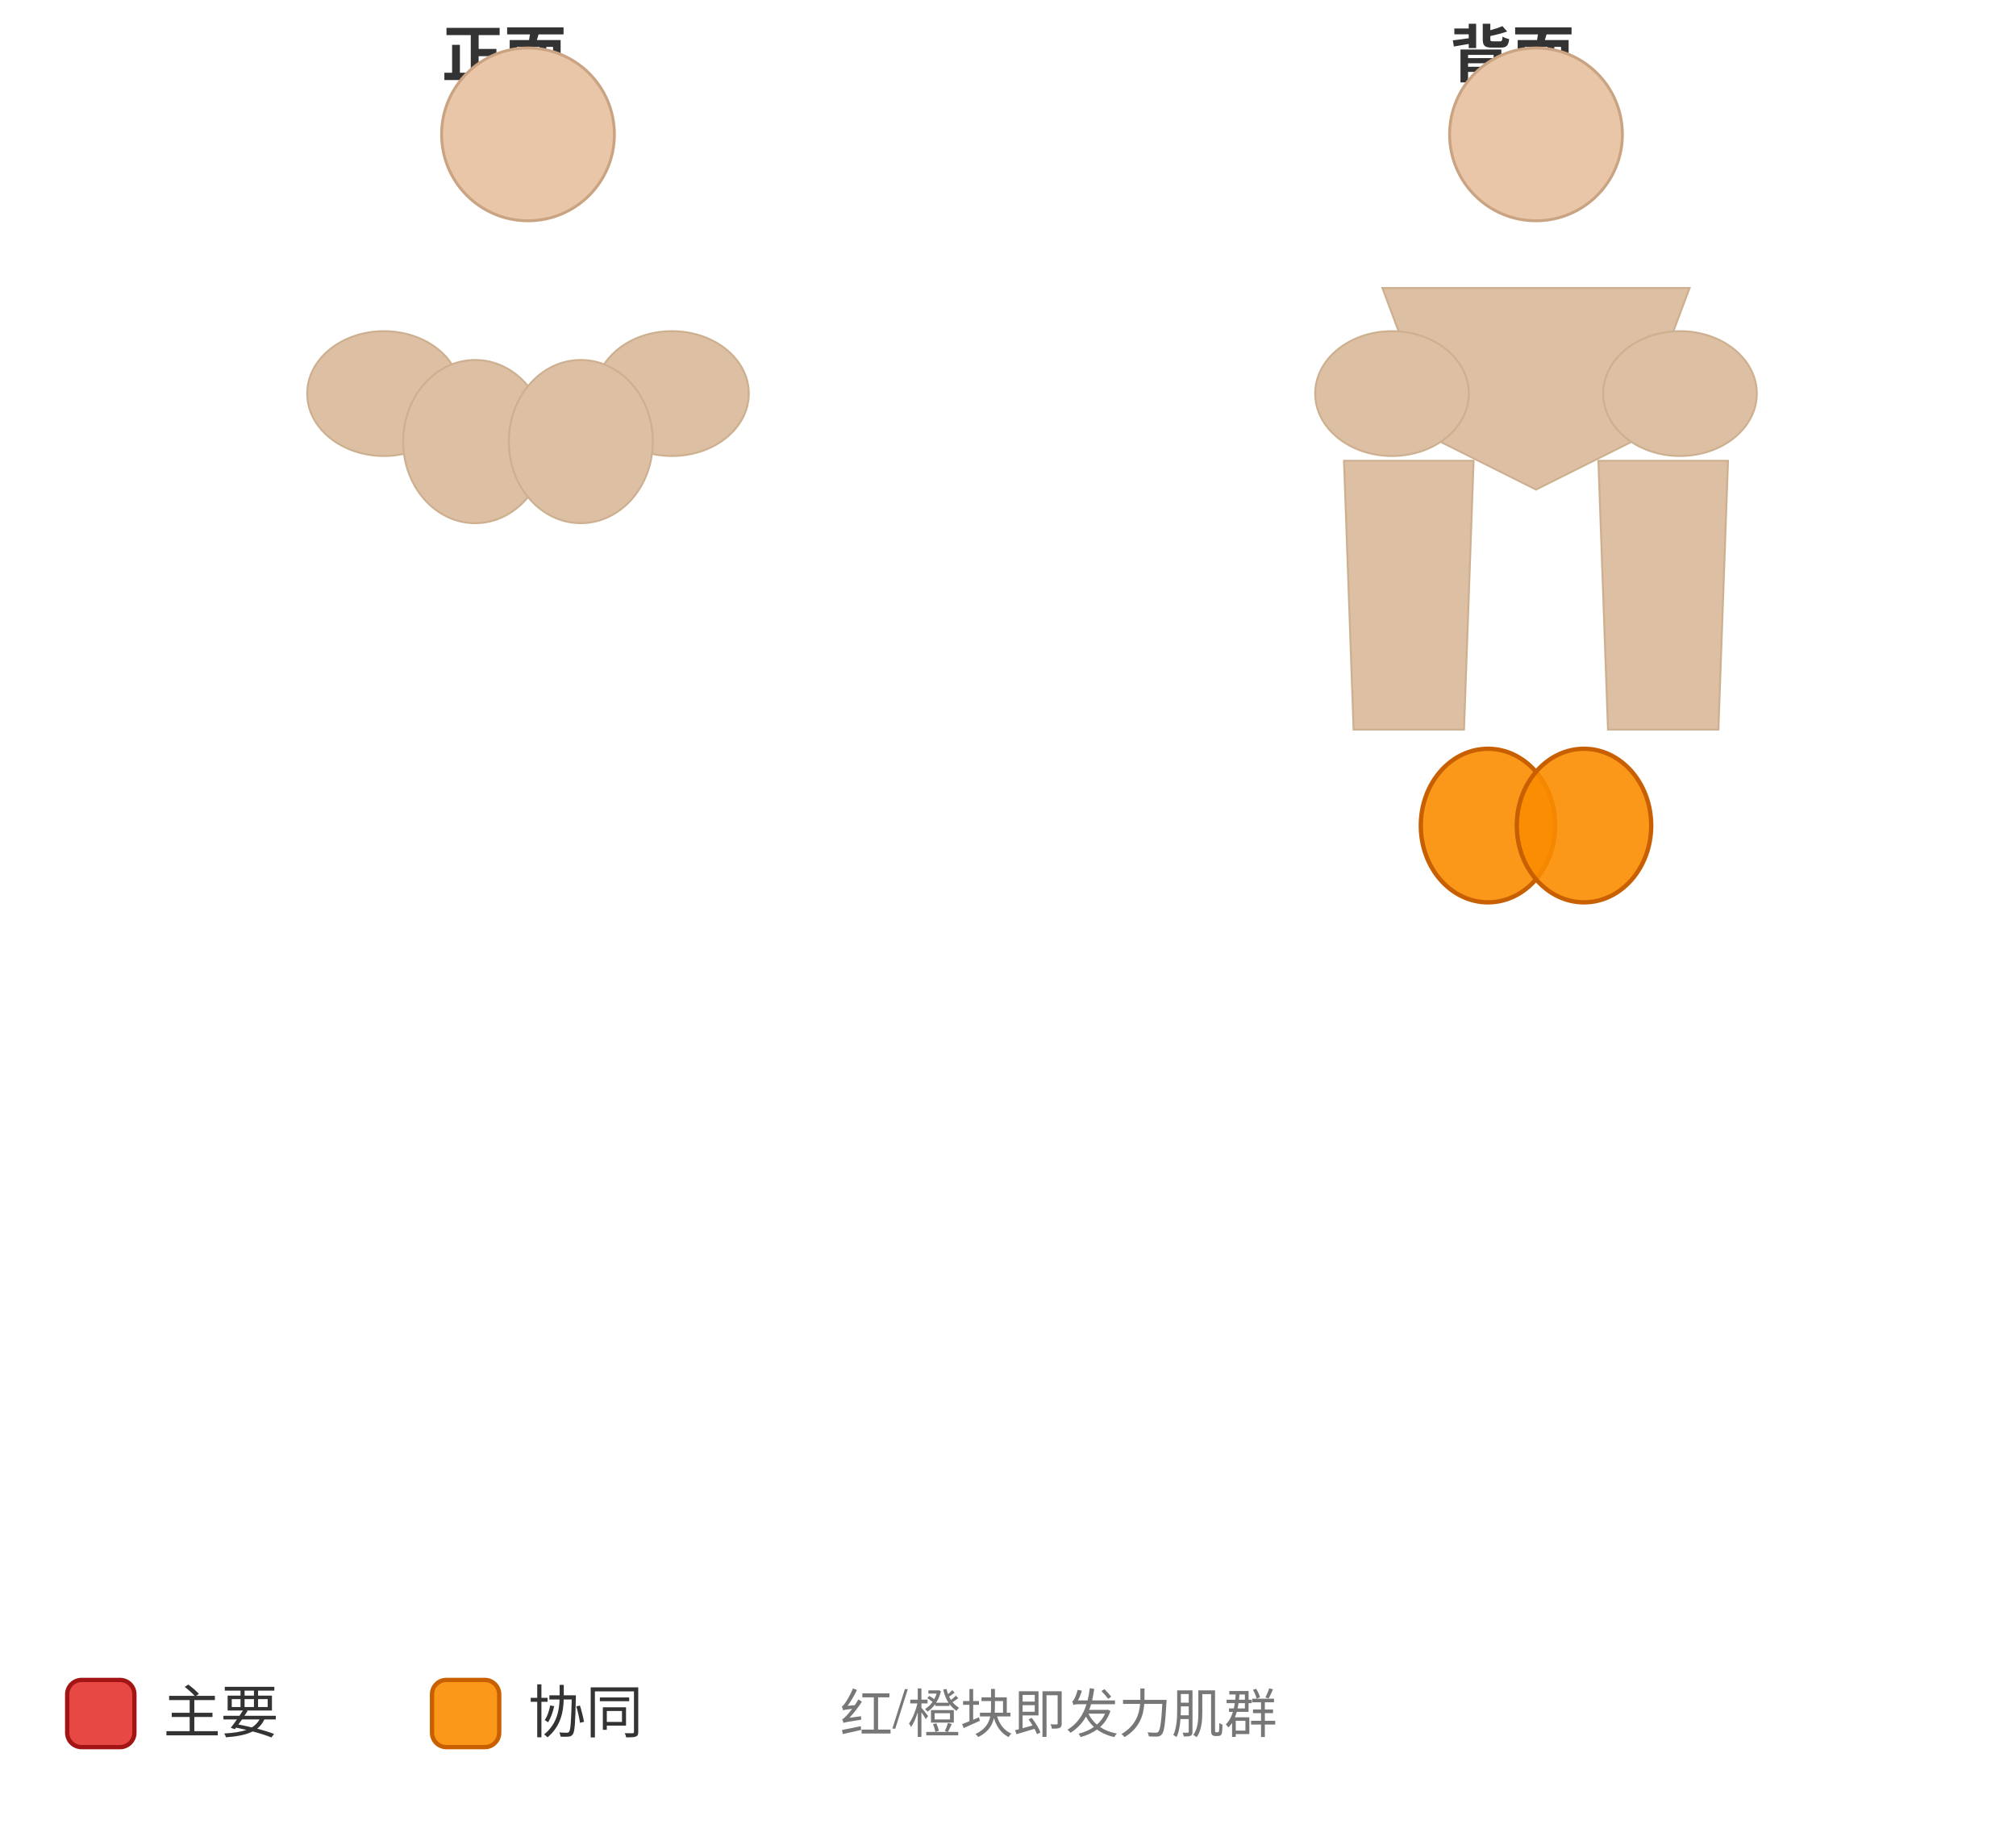
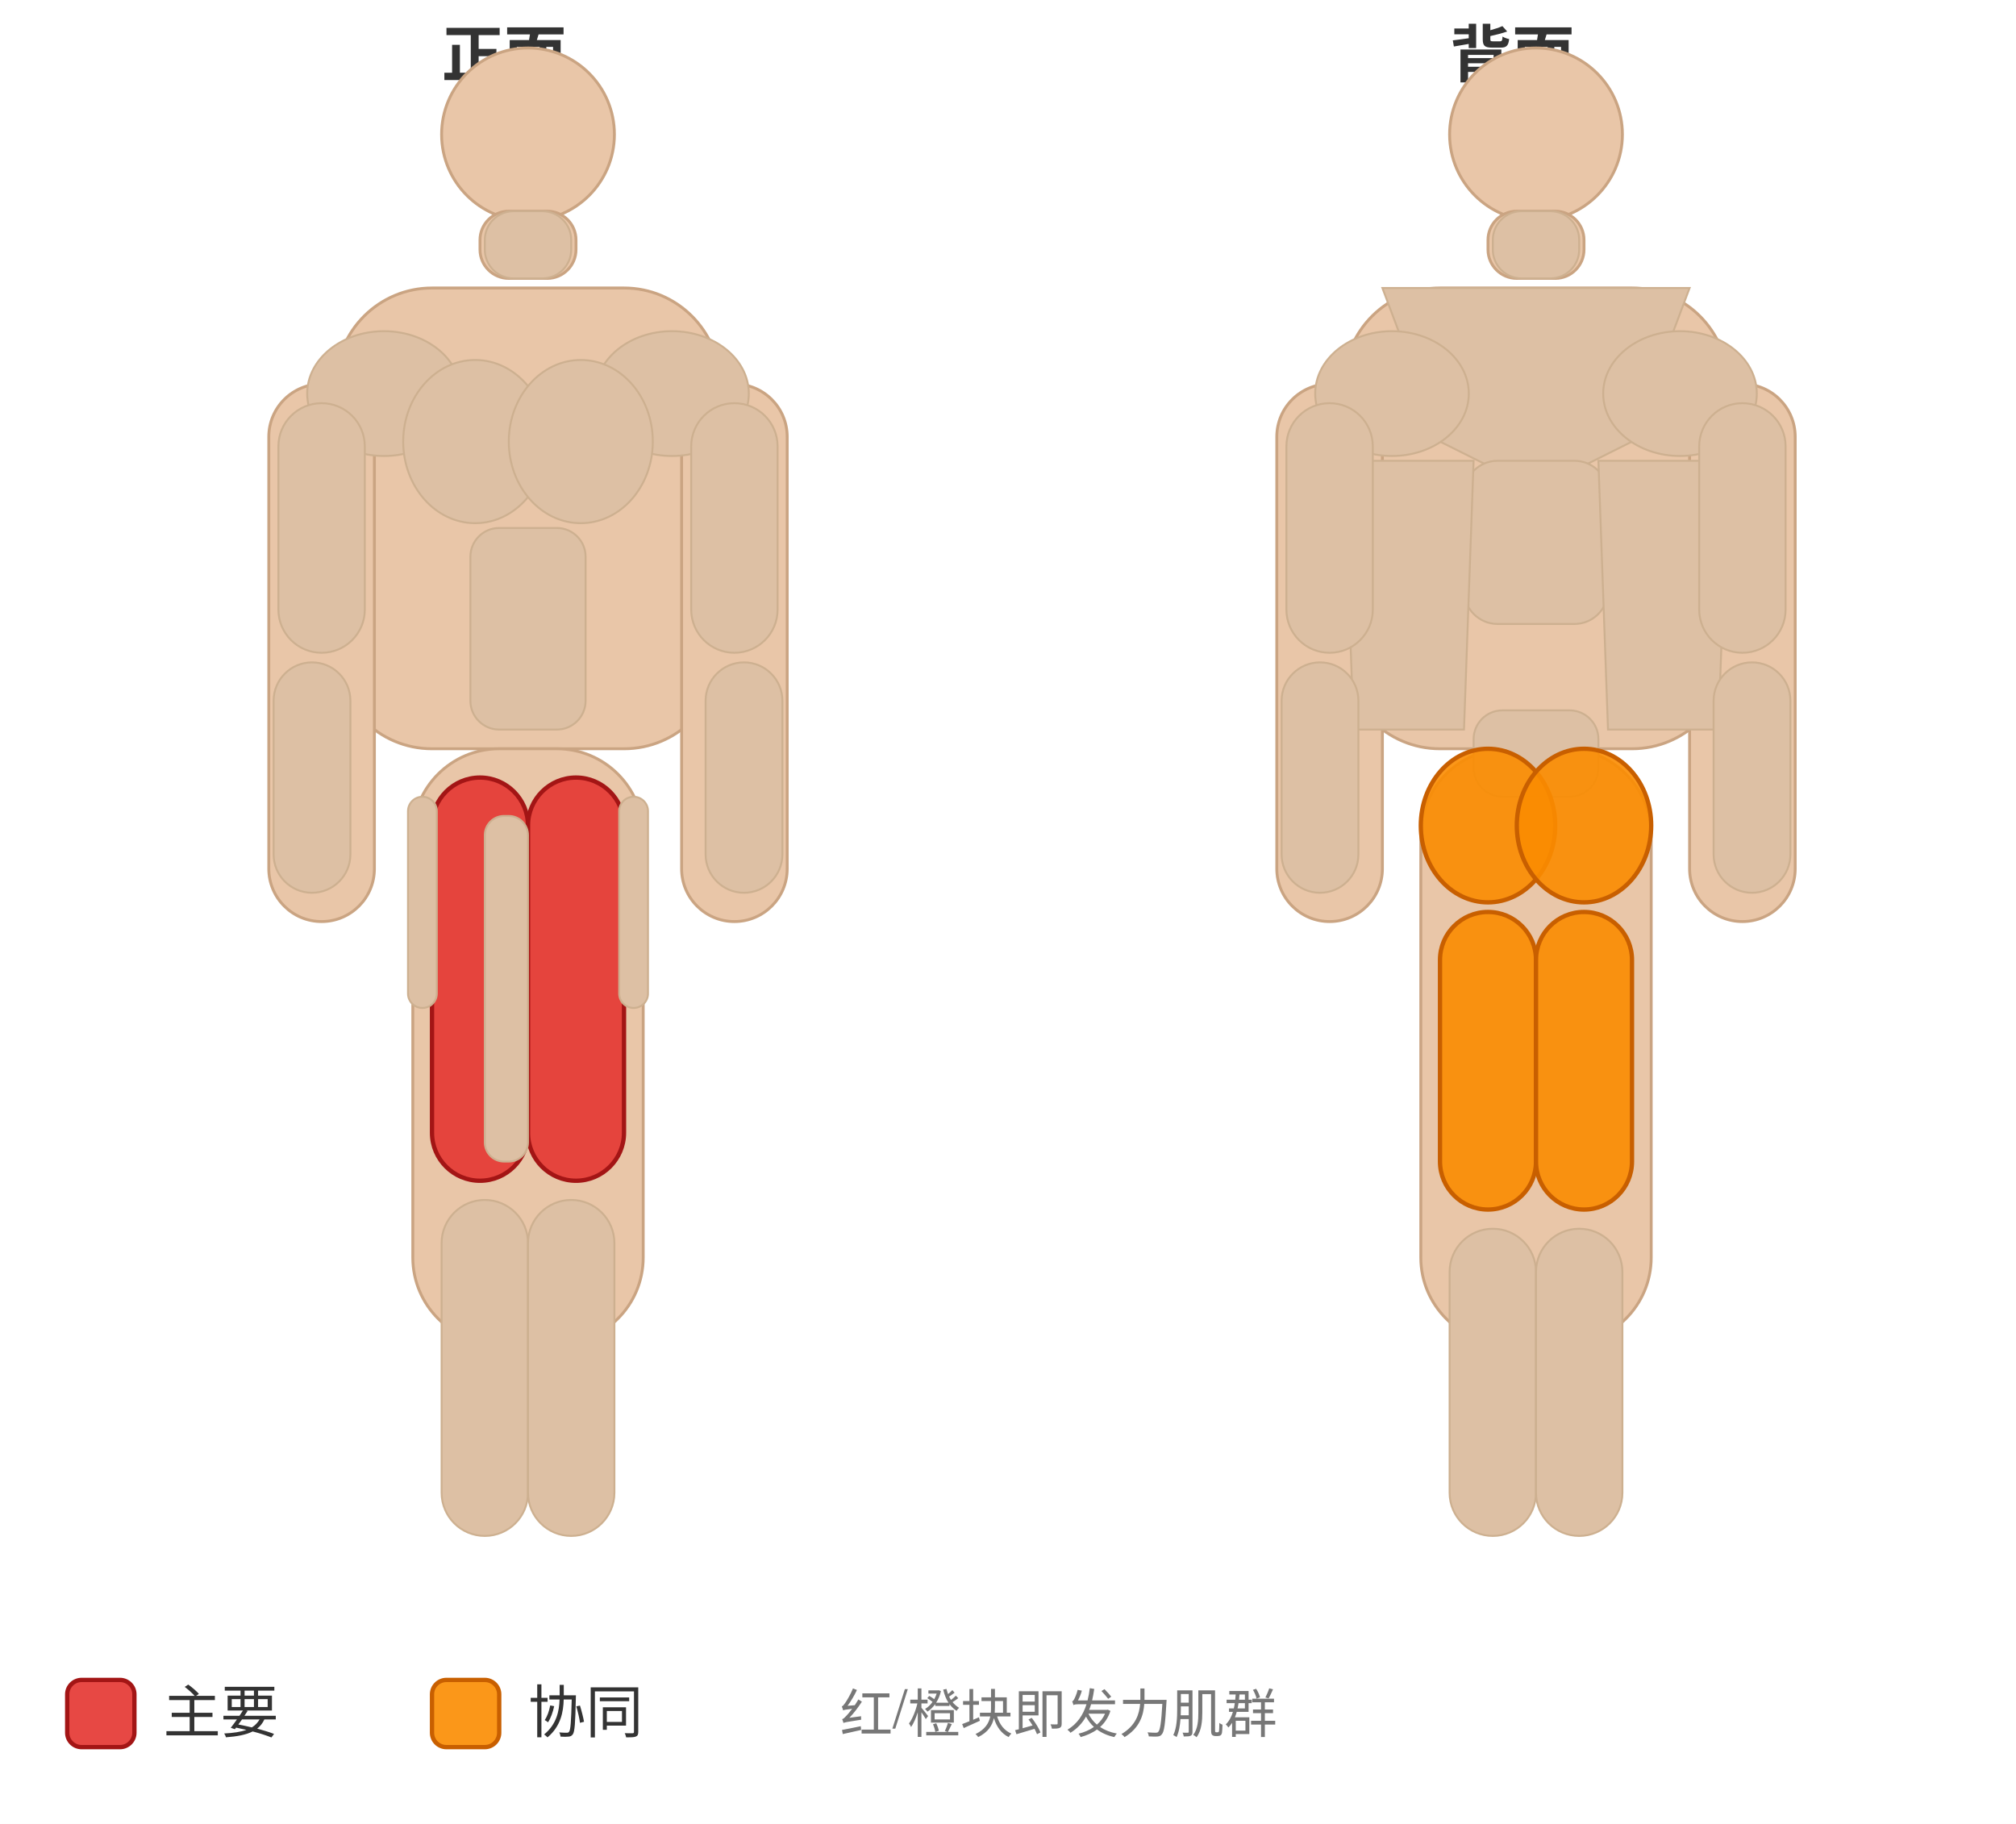
- <svg xmlns="http://www.w3.org/2000/svg" viewBox="0 0 420 380" font-family="-apple-system,Segoe UI,Helvetica,Arial,sans-serif">
+ <svg xmlns="http://www.w3.org/2000/svg" viewBox="0 0 420 380" width="420" height="380" font-family="-apple-system,Segoe UI,Helvetica,Arial,sans-serif">
  <rect width="420" height="380" fill="#ffffff" />
  <text x="105" y="16" font-size="13" font-weight="700" text-anchor="middle" fill="#333">正面</text>
  <text x="315" y="16" font-size="13" font-weight="700" text-anchor="middle" fill="#333">背面</text>
  <g transform="translate(10,0)">
    <circle fill="#e9c6a8" stroke="#caa482" stroke-width="0.6" cx="100" cy="28" r="18" />
-     <rect fill="#e9c6a8" stroke="#caa482" stroke-width="0.6" x="90" y="44" w="20" h="14" rx="6" />
-     <rect fill="#e9c6a8" stroke="#caa482" stroke-width="0.6" x="60" y="60" w="80" h="96" rx="20" />
-     <rect fill="#e9c6a8" stroke="#caa482" stroke-width="0.6" x="46" y="80" w="22" h="112" rx="11" />
-     <rect fill="#e9c6a8" stroke="#caa482" stroke-width="0.6" x="132" y="80" w="22" h="112" rx="11" />
-     <rect fill="#e9c6a8" stroke="#caa482" stroke-width="0.6" x="76" y="156" w="48" h="124" rx="18" />
-     <rect fill="#ddc0a4" stroke="#cdb090" stroke-width="0.4" x="91" y="44" w="18" h="14" rx="6" />
+     <rect fill="#e9c6a8" stroke="#caa482" stroke-width="0.6" x="90" y="44" width="20" height="14" rx="6" />
+     <rect fill="#e9c6a8" stroke="#caa482" stroke-width="0.6" x="60" y="60" width="80" height="96" rx="20" />
+     <rect fill="#e9c6a8" stroke="#caa482" stroke-width="0.6" x="46" y="80" width="22" height="112" rx="11" />
+     <rect fill="#e9c6a8" stroke="#caa482" stroke-width="0.6" x="132" y="80" width="22" height="112" rx="11" />
+     <rect fill="#e9c6a8" stroke="#caa482" stroke-width="0.6" x="76" y="156" width="48" height="124" rx="18" />
+     <rect fill="#ddc0a4" stroke="#cdb090" stroke-width="0.4" x="91" y="44" width="18" height="14" rx="6" />
    <ellipse fill="#ddc0a4" stroke="#cdb090" stroke-width="0.4" cx="70" cy="82" rx="16" ry="13" />
    <ellipse fill="#ddc0a4" stroke="#cdb090" stroke-width="0.4" cx="130" cy="82" rx="16" ry="13" />
    <ellipse fill="#ddc0a4" stroke="#cdb090" stroke-width="0.4" cx="89" cy="92" rx="15" ry="17" />
    <ellipse fill="#ddc0a4" stroke="#cdb090" stroke-width="0.4" cx="111" cy="92" rx="15" ry="17" />
-     <rect fill="#ddc0a4" stroke="#cdb090" stroke-width="0.4" x="48" y="84" w="18" h="52" rx="9" />
-     <rect fill="#ddc0a4" stroke="#cdb090" stroke-width="0.4" x="134" y="84" w="18" h="52" rx="9" />
-     <rect fill="#ddc0a4" stroke="#cdb090" stroke-width="0.4" x="47" y="138" w="16" h="48" rx="8" />
-     <rect fill="#ddc0a4" stroke="#cdb090" stroke-width="0.4" x="137" y="138" w="16" h="48" rx="8" />
-     <rect fill="#ddc0a4" stroke="#cdb090" stroke-width="0.4" x="88" y="110" w="24" h="42" rx="6" />
-     <rect fill="#e53935" fill-opacity="0.92" stroke="#a31515" stroke-width="0.9" x="80" y="162" w="20" h="84" rx="10" />
-     <rect fill="#e53935" fill-opacity="0.92" stroke="#a31515" stroke-width="0.9" x="100" y="162" w="20" h="84" rx="10" />
-     <rect fill="#ddc0a4" stroke="#cdb090" stroke-width="0.4" x="91" y="170" w="9" h="72" rx="4" />
-     <rect fill="#ddc0a4" stroke="#cdb090" stroke-width="0.4" x="75" y="166" w="6" h="44" rx="3" />
-     <rect fill="#ddc0a4" stroke="#cdb090" stroke-width="0.4" x="119" y="166" w="6" h="44" rx="3" />
-     <rect fill="#ddc0a4" stroke="#cdb090" stroke-width="0.4" x="82" y="250" w="18" h="70" rx="9" />
-     <rect fill="#ddc0a4" stroke="#cdb090" stroke-width="0.4" x="100" y="250" w="18" h="70" rx="9" />
+     <rect fill="#ddc0a4" stroke="#cdb090" stroke-width="0.4" x="48" y="84" width="18" height="52" rx="9" />
+     <rect fill="#ddc0a4" stroke="#cdb090" stroke-width="0.4" x="134" y="84" width="18" height="52" rx="9" />
+     <rect fill="#ddc0a4" stroke="#cdb090" stroke-width="0.4" x="47" y="138" width="16" height="48" rx="8" />
+     <rect fill="#ddc0a4" stroke="#cdb090" stroke-width="0.4" x="137" y="138" width="16" height="48" rx="8" />
+     <rect fill="#ddc0a4" stroke="#cdb090" stroke-width="0.4" x="88" y="110" width="24" height="42" rx="6" />
+     <rect fill="#e53935" fill-opacity="0.92" stroke="#a31515" stroke-width="0.9" x="80" y="162" width="20" height="84" rx="10" />
+     <rect fill="#e53935" fill-opacity="0.92" stroke="#a31515" stroke-width="0.9" x="100" y="162" width="20" height="84" rx="10" />
+     <rect fill="#ddc0a4" stroke="#cdb090" stroke-width="0.4" x="91" y="170" width="9" height="72" rx="4" />
+     <rect fill="#ddc0a4" stroke="#cdb090" stroke-width="0.4" x="75" y="166" width="6" height="44" rx="3" />
+     <rect fill="#ddc0a4" stroke="#cdb090" stroke-width="0.4" x="119" y="166" width="6" height="44" rx="3" />
+     <rect fill="#ddc0a4" stroke="#cdb090" stroke-width="0.4" x="82" y="250" width="18" height="70" rx="9" />
+     <rect fill="#ddc0a4" stroke="#cdb090" stroke-width="0.4" x="100" y="250" width="18" height="70" rx="9" />
  </g>
  <g transform="translate(220,0)">
    <circle fill="#e9c6a8" stroke="#caa482" stroke-width="0.6" cx="100" cy="28" r="18" />
-     <rect fill="#e9c6a8" stroke="#caa482" stroke-width="0.6" x="90" y="44" w="20" h="14" rx="6" />
-     <rect fill="#e9c6a8" stroke="#caa482" stroke-width="0.6" x="60" y="60" w="80" h="96" rx="20" />
-     <rect fill="#e9c6a8" stroke="#caa482" stroke-width="0.6" x="46" y="80" w="22" h="112" rx="11" />
-     <rect fill="#e9c6a8" stroke="#caa482" stroke-width="0.6" x="132" y="80" w="22" h="112" rx="11" />
-     <rect fill="#e9c6a8" stroke="#caa482" stroke-width="0.6" x="76" y="156" w="48" h="124" rx="18" />
-     <rect fill="#ddc0a4" stroke="#cdb090" stroke-width="0.4" x="91" y="44" w="18" h="14" rx="6" />
+     <rect fill="#e9c6a8" stroke="#caa482" stroke-width="0.6" x="90" y="44" width="20" height="14" rx="6" />
+     <rect fill="#e9c6a8" stroke="#caa482" stroke-width="0.6" x="60" y="60" width="80" height="96" rx="20" />
+     <rect fill="#e9c6a8" stroke="#caa482" stroke-width="0.6" x="46" y="80" width="22" height="112" rx="11" />
+     <rect fill="#e9c6a8" stroke="#caa482" stroke-width="0.6" x="132" y="80" width="22" height="112" rx="11" />
+     <rect fill="#e9c6a8" stroke="#caa482" stroke-width="0.6" x="76" y="156" width="48" height="124" rx="18" />
+     <rect fill="#ddc0a4" stroke="#cdb090" stroke-width="0.4" x="91" y="44" width="18" height="14" rx="6" />
    <polygon fill="#ddc0a4" stroke="#cdb090" stroke-width="0.4" points="68,60 132,60 120,92 100,102 80,92" />
    <ellipse fill="#ddc0a4" stroke="#cdb090" stroke-width="0.4" cx="70" cy="82" rx="16" ry="13" />
    <ellipse fill="#ddc0a4" stroke="#cdb090" stroke-width="0.4" cx="130" cy="82" rx="16" ry="13" />
-     <rect fill="#ddc0a4" stroke="#cdb090" stroke-width="0.4" x="85" y="96" w="30" h="34" rx="7" />
+     <rect fill="#ddc0a4" stroke="#cdb090" stroke-width="0.4" x="85" y="96" width="30" height="34" rx="7" />
    <polygon fill="#ddc0a4" stroke="#cdb090" stroke-width="0.4" points="60,96 87,96 85,152 62,152" />
    <polygon fill="#ddc0a4" stroke="#cdb090" stroke-width="0.4" points="113,96 140,96 138,152 115,152" />
-     <rect fill="#ddc0a4" stroke="#cdb090" stroke-width="0.4" x="87" y="148" w="26" h="18" rx="6" />
-     <rect fill="#ddc0a4" stroke="#cdb090" stroke-width="0.4" x="48" y="84" w="18" h="52" rx="9" />
-     <rect fill="#ddc0a4" stroke="#cdb090" stroke-width="0.4" x="134" y="84" w="18" h="52" rx="9" />
-     <rect fill="#ddc0a4" stroke="#cdb090" stroke-width="0.4" x="47" y="138" w="16" h="48" rx="8" />
-     <rect fill="#ddc0a4" stroke="#cdb090" stroke-width="0.4" x="137" y="138" w="16" h="48" rx="8" />
+     <rect fill="#ddc0a4" stroke="#cdb090" stroke-width="0.4" x="87" y="148" width="26" height="18" rx="6" />
+     <rect fill="#ddc0a4" stroke="#cdb090" stroke-width="0.4" x="48" y="84" width="18" height="52" rx="9" />
+     <rect fill="#ddc0a4" stroke="#cdb090" stroke-width="0.4" x="134" y="84" width="18" height="52" rx="9" />
+     <rect fill="#ddc0a4" stroke="#cdb090" stroke-width="0.4" x="47" y="138" width="16" height="48" rx="8" />
+     <rect fill="#ddc0a4" stroke="#cdb090" stroke-width="0.4" x="137" y="138" width="16" height="48" rx="8" />
    <ellipse fill="#fb8c00" fill-opacity="0.9" stroke="#c85f00" stroke-width="0.9" cx="90" cy="172" rx="14" ry="16" />
    <ellipse fill="#fb8c00" fill-opacity="0.9" stroke="#c85f00" stroke-width="0.9" cx="110" cy="172" rx="14" ry="16" />
-     <rect fill="#fb8c00" fill-opacity="0.9" stroke="#c85f00" stroke-width="0.9" x="80" y="190" w="20" h="62" rx="10" />
-     <rect fill="#fb8c00" fill-opacity="0.9" stroke="#c85f00" stroke-width="0.9" x="100" y="190" w="20" h="62" rx="10" />
-     <rect fill="#ddc0a4" stroke="#cdb090" stroke-width="0.4" x="82" y="256" w="18" h="64" rx="9" />
-     <rect fill="#ddc0a4" stroke="#cdb090" stroke-width="0.4" x="100" y="256" w="18" h="64" rx="9" />
+     <rect fill="#fb8c00" fill-opacity="0.9" stroke="#c85f00" stroke-width="0.9" x="80" y="190" width="20" height="62" rx="10" />
+     <rect fill="#fb8c00" fill-opacity="0.9" stroke="#c85f00" stroke-width="0.9" x="100" y="190" width="20" height="62" rx="10" />
+     <rect fill="#ddc0a4" stroke="#cdb090" stroke-width="0.4" x="82" y="256" width="18" height="64" rx="9" />
+     <rect fill="#ddc0a4" stroke="#cdb090" stroke-width="0.4" x="100" y="256" width="18" height="64" rx="9" />
  </g>
  <rect x="14" y="350" width="14" height="14" rx="3" fill="#e53935" fill-opacity="0.92" stroke="#a31515" stroke-width="0.9" />
  <text x="34" y="361" font-size="12" fill="#333">主要</text>
  <rect x="90" y="350" width="14" height="14" rx="3" fill="#fb8c00" fill-opacity="0.9" stroke="#c85f00" stroke-width="0.9" />
  <text x="110" y="361" font-size="12" fill="#333">协同</text>
  <text x="175" y="361" font-size="11" fill="#777">红/橙块即发力肌群</text>
</svg>
